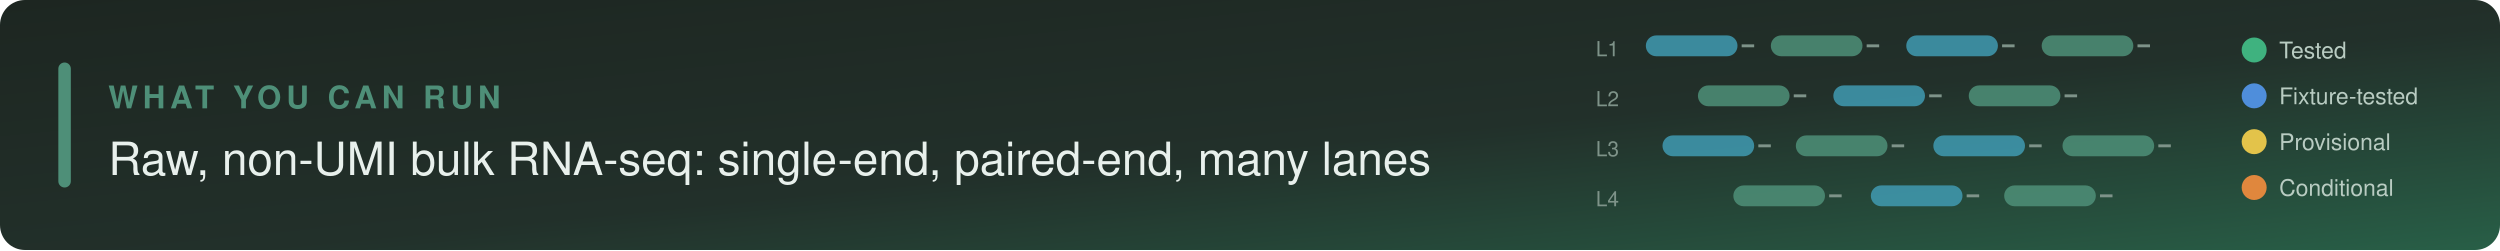
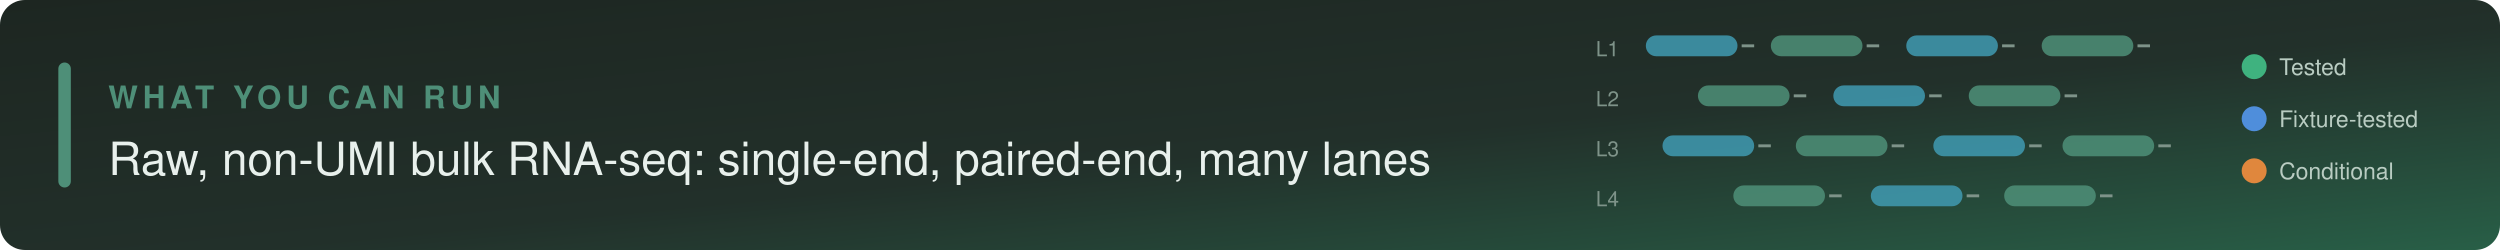
<svg xmlns="http://www.w3.org/2000/svg" viewBox="0 0 1200 120" width="1200" height="120" role="img" aria-label="What you can run: Raw, non-UMI bulk RNA-seq: single-end, paired-end, many lanes">
  <defs>
    <linearGradient id="bg" x1="0" y1="0" x2="1" y2="1">
      <stop offset="0%" stop-color="#1D2621" />
      <stop offset="55%" stop-color="#22302A" />
      <stop offset="100%" stop-color="#285F47" />
    </linearGradient>
  </defs>
  <style>
.flow{stroke-dasharray:4 14;animation:flow 1.6s linear infinite}
@keyframes flow{to{stroke-dashoffset:-36}}
@media (prefers-reduced-motion:reduce){.flow{animation:none}}
</style>
  <rect width="1200" height="120" rx="12" fill="url(#bg)" />
  <rect x="28" y="30" width="6" height="60" rx="3" fill="#4E8F78" />
  <text x="52" y="52" font-family="Helvetica Neue, Helvetica, Arial, sans-serif" font-size="15" font-weight="700" letter-spacing="2.4" fill="#4E8F78">WHAT YOU CAN RUN</text>
  <text x="52" y="84" font-family="Helvetica Neue, Helvetica, Arial, sans-serif" font-size="22" fill="#E8F0EC">Raw, non-UMI bulk RNA-seq: single-end, paired-end, many lanes</text>
  <g>
    <text x="766" y="27" font-family="Helvetica Neue, Helvetica, Arial, sans-serif" font-size="10" fill="#7E9389">L1</text>
    <rect x="790" y="17" width="44" height="10" rx="5" fill="#3F9AB2" opacity=".85" />
    <path d="M836 22 l6 0" stroke="#7E9389" stroke-width="1.4" />
    <rect x="850" y="17" width="44" height="10" rx="5" fill="#4E8F78" opacity=".85" />
    <path d="M896 22 l6 0" stroke="#7E9389" stroke-width="1.4" />
    <rect x="915" y="17" width="44" height="10" rx="5" fill="#3F9AB2" opacity=".85" />
    <path d="M961 22 l6 0" stroke="#7E9389" stroke-width="1.4" />
    <rect x="980" y="17" width="44" height="10" rx="5" fill="#4E8F78" opacity=".85" />
    <path d="M1026 22 l6 0" stroke="#7E9389" stroke-width="1.4" />
    <text x="766" y="51" font-family="Helvetica Neue, Helvetica, Arial, sans-serif" font-size="10" fill="#7E9389">L2</text>
    <rect x="815" y="41" width="44" height="10" rx="5" fill="#4E8F78" opacity=".85" />
    <path d="M861 46 l6 0" stroke="#7E9389" stroke-width="1.4" />
    <rect x="880" y="41" width="44" height="10" rx="5" fill="#3F9AB2" opacity=".85" />
    <path d="M926 46 l6 0" stroke="#7E9389" stroke-width="1.4" />
    <rect x="945" y="41" width="44" height="10" rx="5" fill="#4E8F78" opacity=".85" />
    <path d="M991 46 l6 0" stroke="#7E9389" stroke-width="1.4" />
    <text x="766" y="75" font-family="Helvetica Neue, Helvetica, Arial, sans-serif" font-size="10" fill="#7E9389">L3</text>
    <rect x="798" y="65" width="44" height="10" rx="5" fill="#3F9AB2" opacity=".85" />
    <path d="M844 70 l6 0" stroke="#7E9389" stroke-width="1.4" />
    <rect x="862" y="65" width="44" height="10" rx="5" fill="#4E8F78" opacity=".85" />
    <path d="M908 70 l6 0" stroke="#7E9389" stroke-width="1.4" />
    <rect x="928" y="65" width="44" height="10" rx="5" fill="#3F9AB2" opacity=".85" />
    <path d="M974 70 l6 0" stroke="#7E9389" stroke-width="1.4" />
    <rect x="990" y="65" width="44" height="10" rx="5" fill="#4E8F78" opacity=".85" />
    <path d="M1036 70 l6 0" stroke="#7E9389" stroke-width="1.4" />
    <text x="766" y="99" font-family="Helvetica Neue, Helvetica, Arial, sans-serif" font-size="10" fill="#7E9389">L4</text>
    <rect x="832" y="89" width="44" height="10" rx="5" fill="#4E8F78" opacity=".85" />
    <path d="M878 94 l6 0" stroke="#7E9389" stroke-width="1.4" />
    <rect x="898" y="89" width="44" height="10" rx="5" fill="#3F9AB2" opacity=".85" />
    <path d="M944 94 l6 0" stroke="#7E9389" stroke-width="1.4" />
    <rect x="962" y="89" width="44" height="10" rx="5" fill="#4E8F78" opacity=".85" />
    <path d="M1008 94 l6 0" stroke="#7E9389" stroke-width="1.4" />
  </g>
  <g transform="translate(1082,20)">
-     <circle cx="0" cy="4" r="6" fill="#3FB27F" />
-     <text x="12" y="8" font-family="Helvetica Neue, Helvetica, Arial, sans-serif" font-size="11" fill="#B9CCC2">Tested</text>
-     <circle cx="0" cy="26" r="6" fill="#4F8EDB" />
-     <text x="12" y="30" font-family="Helvetica Neue, Helvetica, Arial, sans-serif" font-size="11" fill="#B9CCC2">Fixture-tested</text>
-     <circle cx="0" cy="48" r="6" fill="#E3C34A" />
-     <text x="12" y="52" font-family="Helvetica Neue, Helvetica, Arial, sans-serif" font-size="11" fill="#B9CCC2">Provisional</text>
-     <circle cx="0" cy="70" r="6" fill="#E0873D" />
-     <text x="12" y="74" font-family="Helvetica Neue, Helvetica, Arial, sans-serif" font-size="11" fill="#B9CCC2">Conditional</text>
+     <circle cx="0" cy="12" r="6" fill="#3FB27F" />
+     <text x="12" y="16" font-family="Helvetica Neue, Helvetica, Arial, sans-serif" font-size="11" fill="#B9CCC2">Tested</text>
+     <circle cx="0" cy="37" r="6" fill="#4F8EDB" />
+     <text x="12" y="41" font-family="Helvetica Neue, Helvetica, Arial, sans-serif" font-size="11" fill="#B9CCC2">Fixture-tested</text>
+     <circle cx="0" cy="62" r="6" fill="#E0873D" />
+     <text x="12" y="66" font-family="Helvetica Neue, Helvetica, Arial, sans-serif" font-size="11" fill="#B9CCC2">Conditional</text>
  </g>
</svg>
